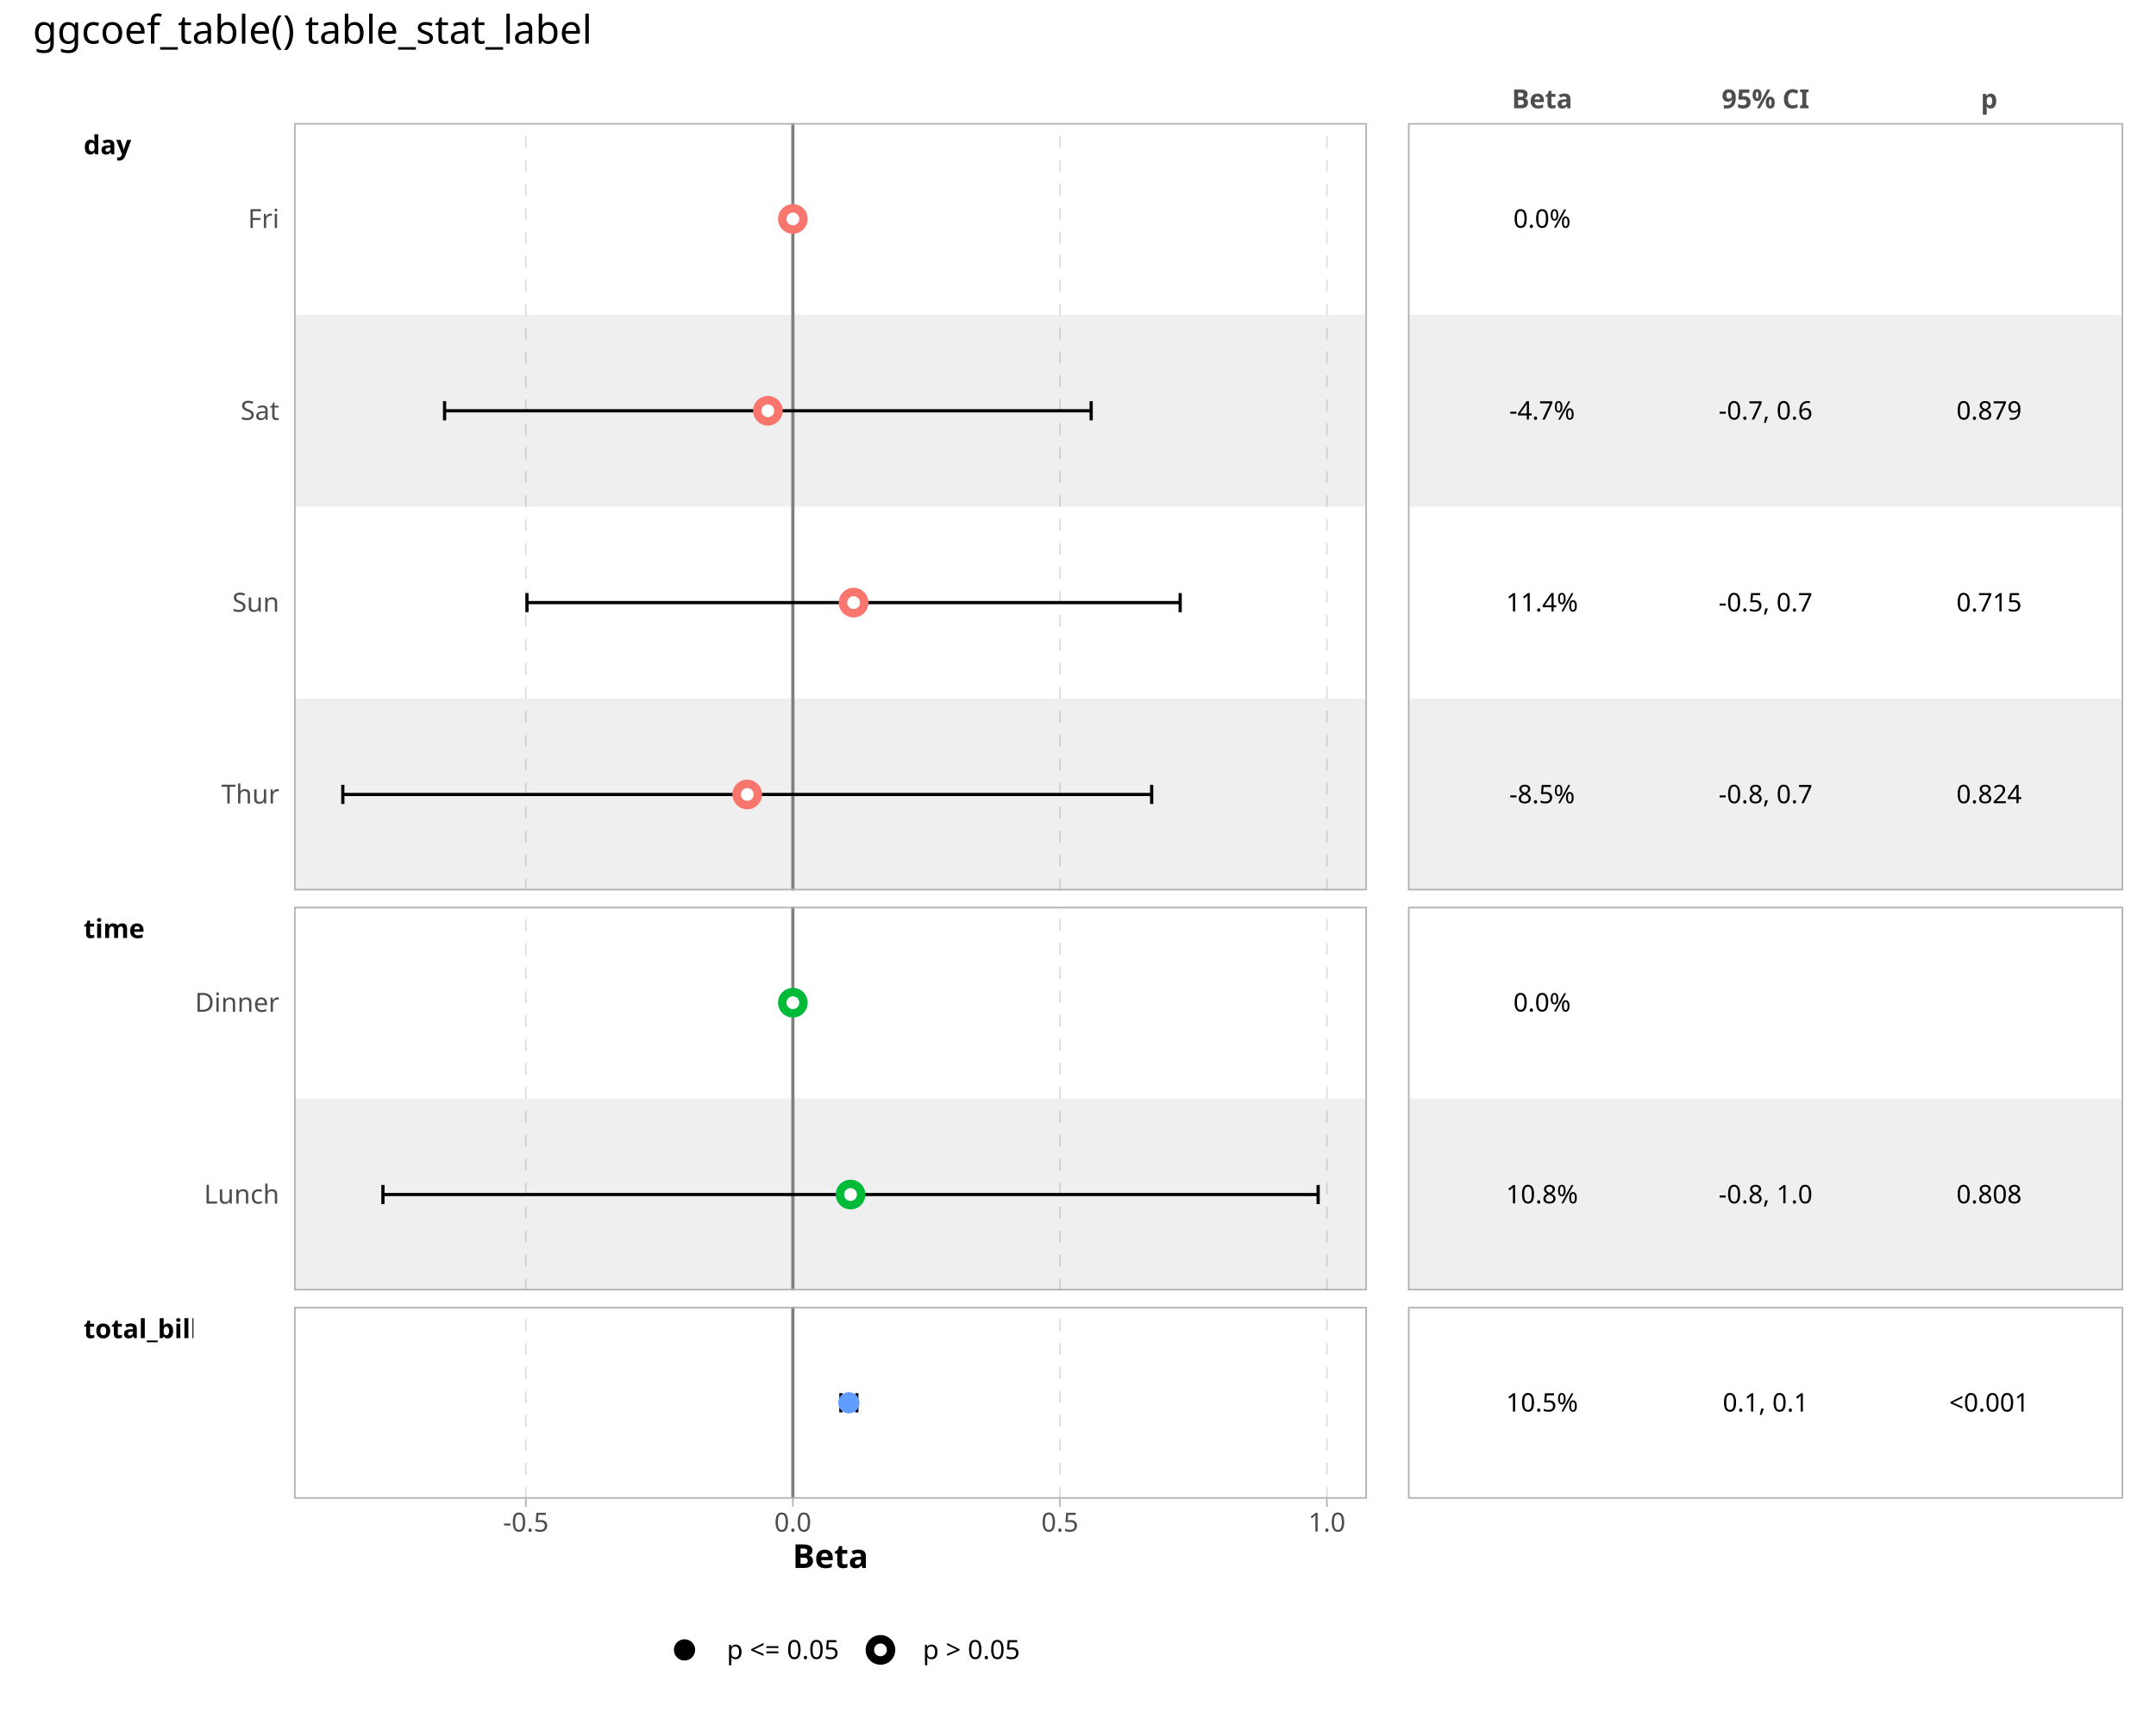
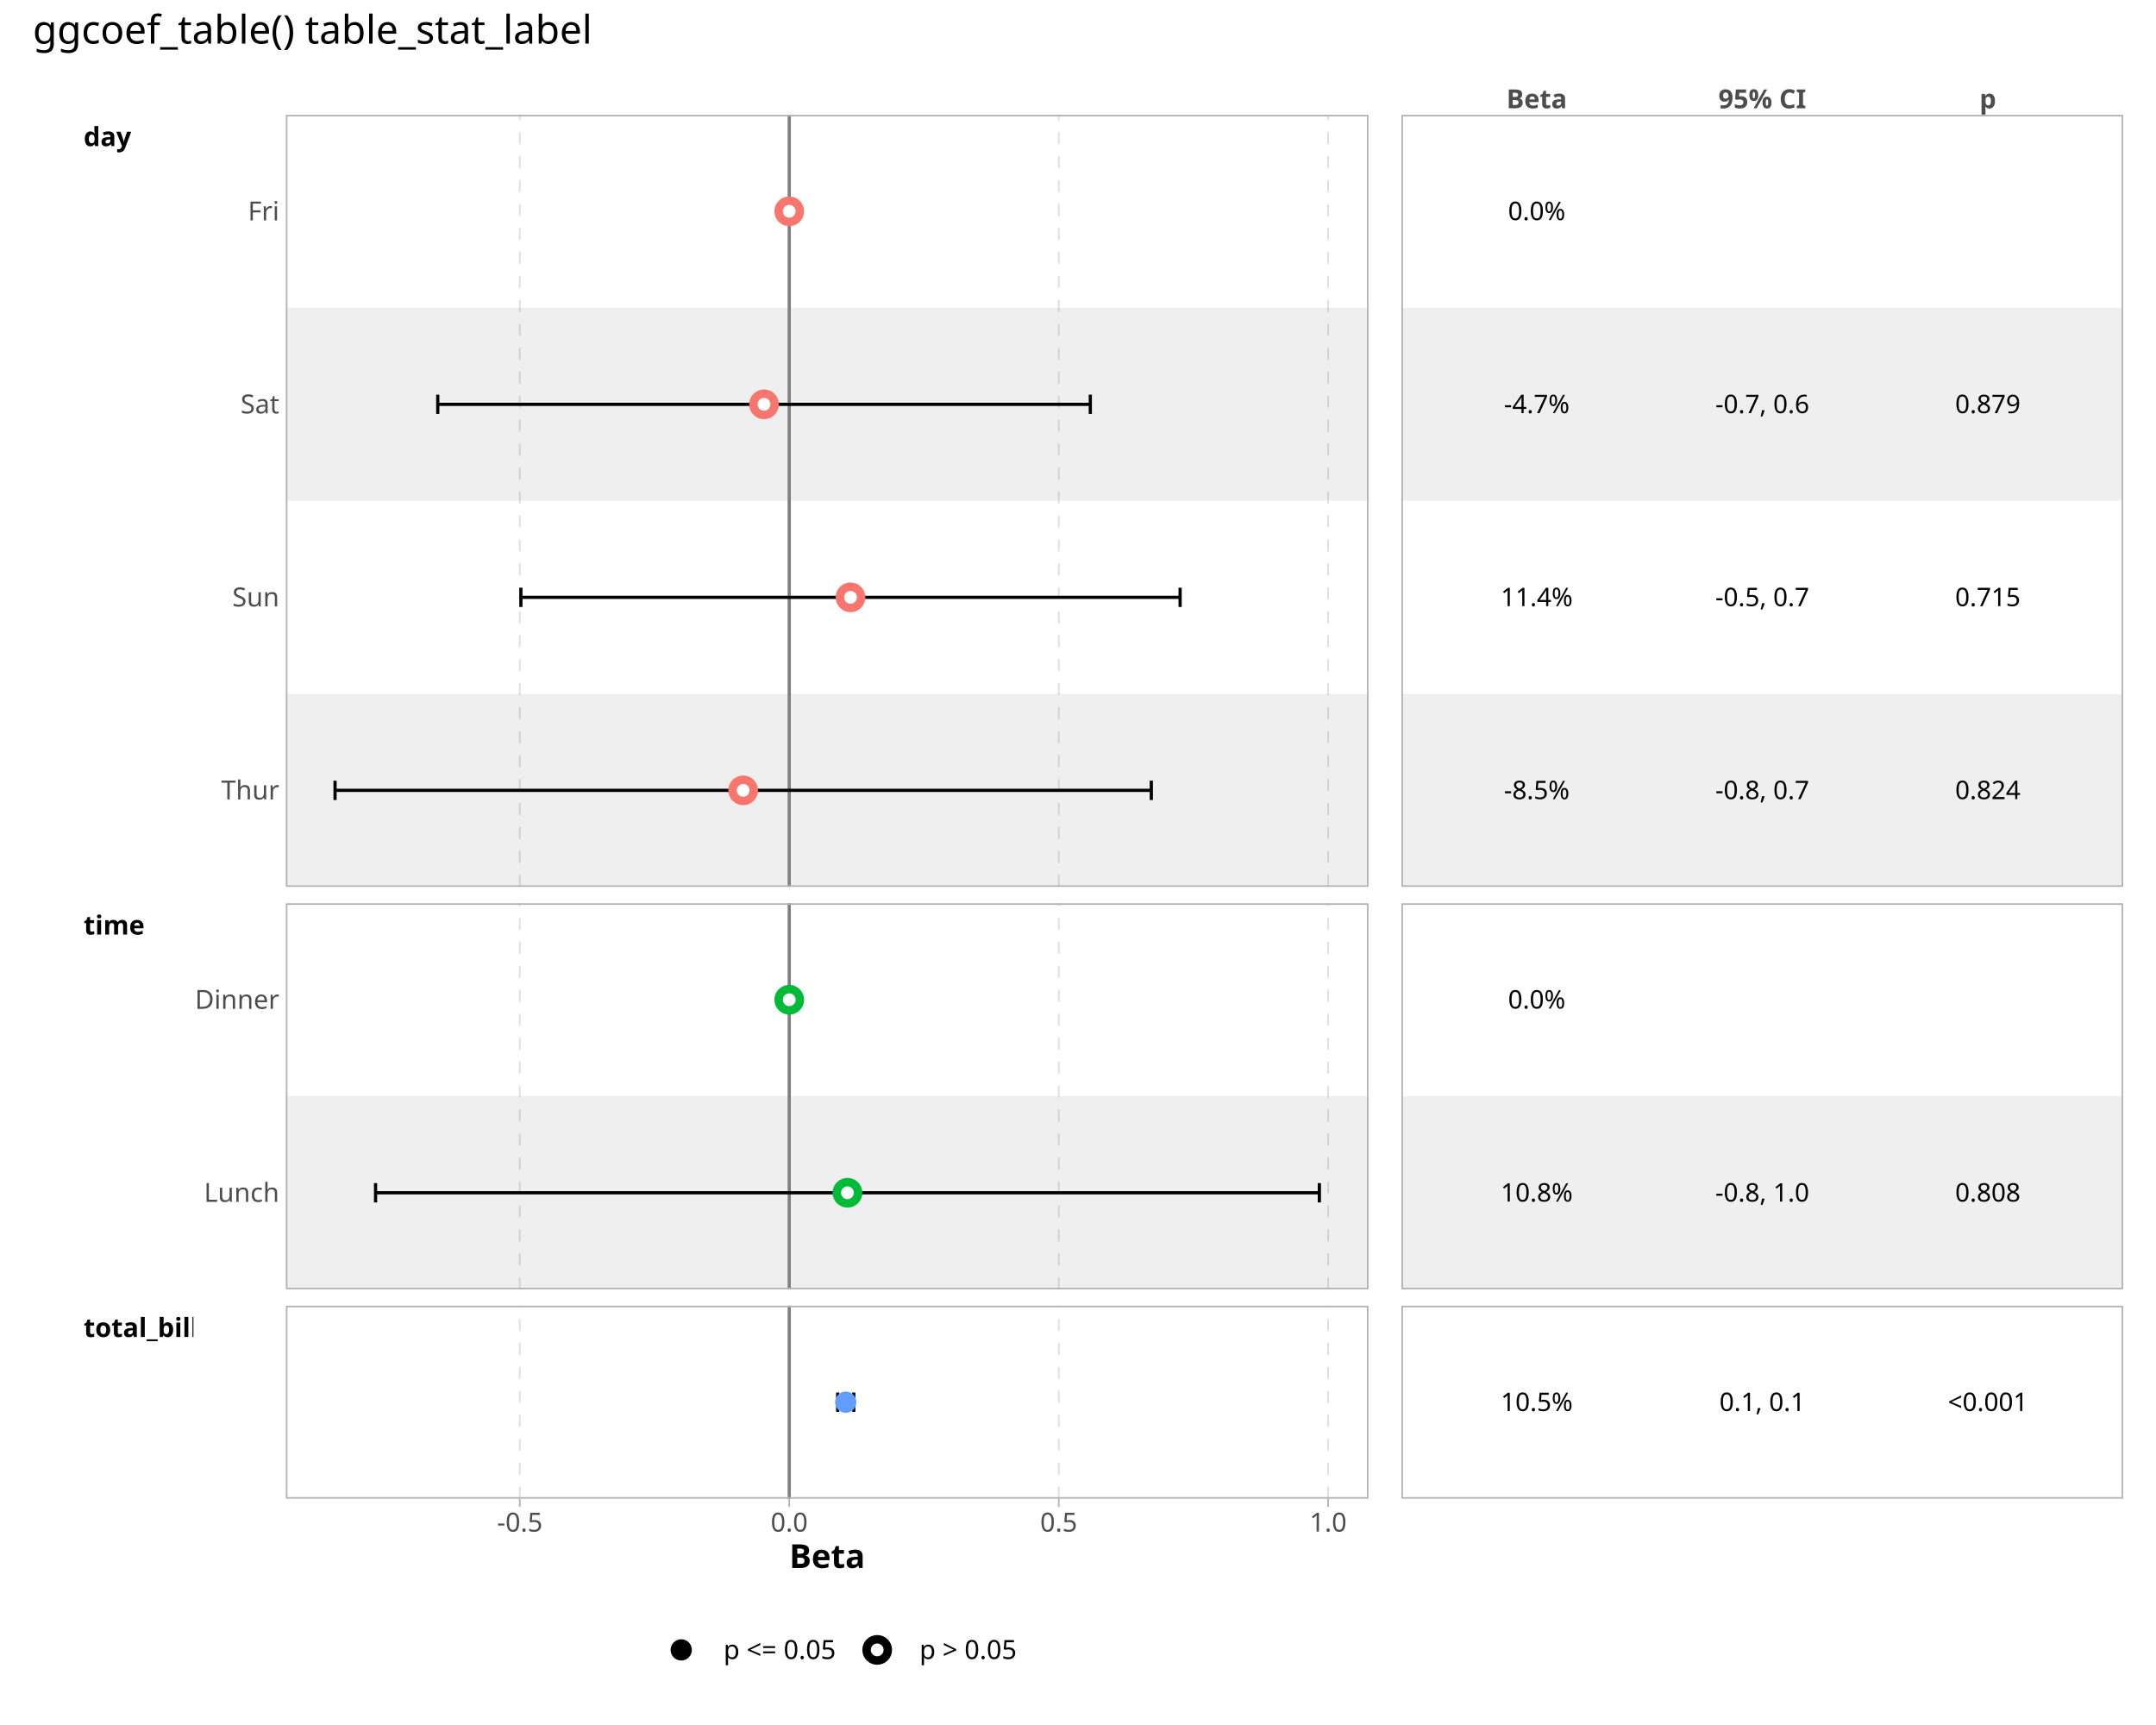
<svg xmlns="http://www.w3.org/2000/svg" class="svglite" data-engine-version="2.0" width="720.00pt" height="576.00pt" viewBox="0 0 720.00 576.00">
  <defs>
    <style type="text/css">
    .svglite line, .svglite polyline, .svglite polygon, .svglite path, .svglite rect, .svglite circle {
      fill: none;
      stroke: #000000;
      stroke-linecap: round;
      stroke-linejoin: round;
      stroke-miterlimit: 10.00;
    }
  </style>
  </defs>
  <rect width="100%" height="100%" style="stroke: none; fill: #FFFFFF;" />
  <defs>
    <clipPath id="cpMC4wMHw3MjAuMDB8MC4wMHw1NzYuMDA=">
      <rect x="0.00" y="0.00" width="720.00" height="576.00" />
    </clipPath>
  </defs>
  <g clip-path="url(#cpMC4wMHw3MjAuMDB8MC4wMHw1NzYuMDA=)">
    <rect x="0.00" y="0.00" width="720.00" height="576.00" style="stroke-width: 1.07; stroke: #FFFFFF; fill: #FFFFFF;" />
  </g>
  <defs>
-     <clipPath id="cpOTguMjB8NzA5LjA0fDQxLjA4fDUwMC40NA==">
-       <rect x="98.20" y="41.08" width="610.84" height="459.36" />
-     </clipPath>
-   </defs>
-   <g clip-path="url(#cpOTguMjB8NzA5LjA0fDQxLjA4fDUwMC40NA==)">
- </g>
-   <g clip-path="url(#cpMC4wMHw3MjAuMDB8MC4wMHw1NzYuMDA=)">
- </g>
-   <defs>
-     <clipPath id="cpNS40OHw0NjEuOTZ8MjIuNzh8NTcwLjUy">
-       <rect x="5.48" y="22.78" width="456.48" height="547.74" />
-     </clipPath>
-   </defs>
-   <g clip-path="url(#cpNS40OHw0NjEuOTZ8MjIuNzh8NTcwLjUy)">
-     <rect x="5.48" y="22.78" width="456.48" height="547.74" style="stroke-width: 1.07; stroke: #FFFFFF; fill: #FFFFFF;" />
-   </g>
-   <g clip-path="url(#cpMC4wMHw3MjAuMDB8MC4wMHw1NzYuMDA=)">
- </g>
-   <defs>
-     <clipPath id="cpNDYxLjk2fDcxNC41MnwyMi43OHw1NzAuNTI=">
-       <rect x="461.96" y="22.78" width="252.56" height="547.74" />
-     </clipPath>
-   </defs>
-   <g clip-path="url(#cpNDYxLjk2fDcxNC41MnwyMi43OHw1NzAuNTI=)">
-     <rect x="461.96" y="22.78" width="252.56" height="547.74" style="stroke-width: 1.07; stroke: #FFFFFF; fill: #FFFFFF;" />
-   </g>
-   <g clip-path="url(#cpMC4wMHw3MjAuMDB8MC4wMHw1NzYuMDA=)">
- </g>
-   <defs>
-     <clipPath id="cpOTguMjB8NDU2LjQ4fDQxLjA4fDI5Ny4zMQ==">
-       <rect x="98.20" y="41.08" width="358.29" height="256.23" />
-     </clipPath>
-   </defs>
-   <g clip-path="url(#cpOTguMjB8NDU2LjQ4fDQxLjA4fDI5Ny4zMQ==)">
-     <rect x="98.20" y="41.08" width="358.29" height="256.23" style="stroke-width: 1.07; stroke: none; fill: #FFFFFF;" />
-     <polyline points="175.61,297.31 175.61,41.08 " style="stroke-width: 0.53; stroke: #DEDEDE; stroke-dasharray: 4.00,4.00; stroke-linecap: butt;" />
-     <polyline points="264.78,297.31 264.78,41.08 " style="stroke-width: 0.53; stroke: #DEDEDE; stroke-dasharray: 4.00,4.00; stroke-linecap: butt;" />
-     <polyline points="353.95,297.31 353.95,41.08 " style="stroke-width: 0.53; stroke: #DEDEDE; stroke-dasharray: 4.00,4.00; stroke-linecap: butt;" />
-     <polyline points="443.12,297.31 443.12,41.08 " style="stroke-width: 0.53; stroke: #DEDEDE; stroke-dasharray: 4.00,4.00; stroke-linecap: butt;" />
-     <rect x="98.20" y="233.25" width="358.29" height="64.06" style="stroke-width: 1.07; stroke: none; stroke-linecap: butt; stroke-linejoin: miter; fill: #111111; fill-opacity: 0.067;" />
-     <rect x="98.20" y="169.19" width="358.29" height="64.06" style="stroke-width: 1.07; stroke: none; stroke-linecap: butt; stroke-linejoin: miter;" />
-     <rect x="98.20" y="105.13" width="358.29" height="64.06" style="stroke-width: 1.07; stroke: none; stroke-linecap: butt; stroke-linejoin: miter; fill: #111111; fill-opacity: 0.067;" />
-     <rect x="98.20" y="41.08" width="358.29" height="64.06" style="stroke-width: 1.07; stroke: none; stroke-linecap: butt; stroke-linejoin: miter;" />
-     <line x1="264.78" y1="297.31" x2="264.78" y2="41.08" style="stroke-width: 1.07; stroke: #7F7F7F; stroke-linecap: butt;" />
-     <polyline points="364.40,140.37 364.40,133.96 " style="stroke-width: 1.07; stroke-linecap: butt;" />
-     <polyline points="364.40,137.16 148.47,137.16 " style="stroke-width: 1.07; stroke-linecap: butt;" />
-     <polyline points="148.47,140.37 148.47,133.96 " style="stroke-width: 1.07; stroke-linecap: butt;" />
-     <polyline points="394.12,204.42 394.12,198.02 " style="stroke-width: 1.07; stroke-linecap: butt;" />
-     <polyline points="394.12,201.22 175.98,201.22 " style="stroke-width: 1.07; stroke-linecap: butt;" />
-     <polyline points="175.98,204.42 175.98,198.02 " style="stroke-width: 1.07; stroke-linecap: butt;" />
-     <polyline points="384.60,268.48 384.60,262.07 " style="stroke-width: 1.07; stroke-linecap: butt;" />
-     <polyline points="384.60,265.28 114.48,265.28 " style="stroke-width: 1.07; stroke-linecap: butt;" />
-     <polyline points="114.48,268.48 114.48,262.07 " style="stroke-width: 1.07; stroke-linecap: butt;" />
-     <circle cx="264.78" cy="73.11" r="3.55" style="stroke-width: 2.83; stroke: #F8766D; fill: #FFFFFF;" />
-     <circle cx="256.43" cy="137.16" r="3.55" style="stroke-width: 2.83; stroke: #F8766D; fill: #FFFFFF;" />
-     <circle cx="285.05" cy="201.22" r="3.55" style="stroke-width: 2.83; stroke: #F8766D; fill: #FFFFFF;" />
-     <circle cx="249.54" cy="265.28" r="3.55" style="stroke-width: 2.83; stroke: #F8766D; fill: #FFFFFF;" />
-     <rect x="98.20" y="41.08" width="358.29" height="256.23" style="stroke-width: 1.07; stroke: #B3B3B3;" />
-   </g>
-   <g clip-path="url(#cpMC4wMHw3MjAuMDB8MC4wMHw1NzYuMDA=)">
- </g>
-   <defs>
-     <clipPath id="cpOTguMjB8NDU2LjQ4fDMwMi43OHw0MzAuOTA=">
-       <rect x="98.20" y="302.78" width="358.29" height="128.11" />
-     </clipPath>
-   </defs>
-   <g clip-path="url(#cpOTguMjB8NDU2LjQ4fDMwMi43OHw0MzAuOTA=)">
-     <rect x="98.20" y="302.78" width="358.29" height="128.11" style="stroke-width: 1.07; stroke: none; fill: #FFFFFF;" />
-     <polyline points="175.61,430.90 175.61,302.78 " style="stroke-width: 0.53; stroke: #DEDEDE; stroke-dasharray: 4.00,4.00; stroke-linecap: butt;" />
-     <polyline points="264.78,430.90 264.78,302.78 " style="stroke-width: 0.53; stroke: #DEDEDE; stroke-dasharray: 4.00,4.00; stroke-linecap: butt;" />
-     <polyline points="353.95,430.90 353.95,302.78 " style="stroke-width: 0.53; stroke: #DEDEDE; stroke-dasharray: 4.00,4.00; stroke-linecap: butt;" />
-     <polyline points="443.12,430.90 443.12,302.78 " style="stroke-width: 0.53; stroke: #DEDEDE; stroke-dasharray: 4.00,4.00; stroke-linecap: butt;" />
-     <rect x="98.20" y="366.84" width="358.29" height="64.06" style="stroke-width: 1.07; stroke: none; stroke-linecap: butt; stroke-linejoin: miter; fill: #111111; fill-opacity: 0.067;" />
-     <rect x="98.20" y="302.78" width="358.29" height="64.06" style="stroke-width: 1.07; stroke: none; stroke-linecap: butt; stroke-linejoin: miter;" />
-     <line x1="264.78" y1="430.90" x2="264.78" y2="302.78" style="stroke-width: 1.07; stroke: #7F7F7F; stroke-linecap: butt;" />
-     <polyline points="440.20,402.07 440.20,395.67 " style="stroke-width: 1.07; stroke-linecap: butt;" />
-     <polyline points="440.20,398.87 127.88,398.87 " style="stroke-width: 1.07; stroke-linecap: butt;" />
-     <polyline points="127.88,402.07 127.88,395.67 " style="stroke-width: 1.07; stroke-linecap: butt;" />
-     <circle cx="264.78" cy="334.81" r="3.55" style="stroke-width: 2.83; stroke: #00BA38; fill: #FFFFFF;" />
-     <circle cx="284.04" cy="398.87" r="3.55" style="stroke-width: 2.83; stroke: #00BA38; fill: #FFFFFF;" />
-     <rect x="98.20" y="302.78" width="358.29" height="128.11" style="stroke-width: 1.07; stroke: #B3B3B3;" />
-   </g>
-   <g clip-path="url(#cpMC4wMHw3MjAuMDB8MC4wMHw1NzYuMDA=)">
- </g>
-   <defs>
-     <clipPath id="cpOTguMjB8NDU2LjQ4fDQzNi4zOHw1MDAuNDQ=">
-       <rect x="98.20" y="436.38" width="358.29" height="64.06" />
-     </clipPath>
-   </defs>
-   <g clip-path="url(#cpOTguMjB8NDU2LjQ4fDQzNi4zOHw1MDAuNDQ=)">
-     <rect x="98.20" y="436.38" width="358.29" height="64.06" style="stroke-width: 1.07; stroke: none; fill: #FFFFFF;" />
-     <polyline points="175.61,500.44 175.61,436.38 " style="stroke-width: 0.53; stroke: #DEDEDE; stroke-dasharray: 4.00,4.00; stroke-linecap: butt;" />
-     <polyline points="264.78,500.44 264.78,436.38 " style="stroke-width: 0.53; stroke: #DEDEDE; stroke-dasharray: 4.00,4.00; stroke-linecap: butt;" />
-     <polyline points="353.95,500.44 353.95,436.38 " style="stroke-width: 0.53; stroke: #DEDEDE; stroke-dasharray: 4.00,4.00; stroke-linecap: butt;" />
-     <polyline points="443.12,500.44 443.12,436.38 " style="stroke-width: 0.53; stroke: #DEDEDE; stroke-dasharray: 4.00,4.00; stroke-linecap: butt;" />
-     <rect x="98.20" y="436.38" width="358.29" height="64.06" style="stroke-width: 1.07; stroke: none; stroke-linecap: butt; stroke-linejoin: miter;" />
-     <line x1="264.78" y1="500.44" x2="264.78" y2="436.38" style="stroke-width: 1.07; stroke: #7F7F7F; stroke-linecap: butt;" />
-     <polyline points="286.14,471.61 286.14,465.20 " style="stroke-width: 1.07; stroke-linecap: butt;" />
-     <polyline points="286.14,468.41 280.82,468.41 " style="stroke-width: 1.07; stroke-linecap: butt;" />
-     <polyline points="280.82,471.61 280.82,465.20 " style="stroke-width: 1.07; stroke-linecap: butt;" />
-     <circle cx="283.48" cy="468.41" r="3.55" style="stroke-width: 2.83; stroke: none; fill: #619CFF;" />
-     <rect x="98.20" y="436.38" width="358.29" height="64.06" style="stroke-width: 1.07; stroke: #B3B3B3;" />
-   </g>
-   <g clip-path="url(#cpMC4wMHw3MjAuMDB8MC4wMHw1NzYuMDA=)">
- </g>
-   <defs>
-     <clipPath id="cpMjMuNTV8NjQuNjB8NDEuMDh8Mjk3LjMx">
-       <rect x="23.55" y="41.08" width="41.05" height="256.23" />
-     </clipPath>
-   </defs>
-   <g clip-path="url(#cpMjMuNTV8NjQuNjB8NDEuMDh8Mjk3LjMx)">
-     <text x="27.94" y="51.52" style="font-size: 8.80px; font-weight: bold; font-family: sans;" textLength="14.19px" lengthAdjust="spacingAndGlyphs">day</text>
-   </g>
-   <g clip-path="url(#cpMC4wMHw3MjAuMDB8MC4wMHw1NzYuMDA=)">
- </g>
-   <defs>
-     <clipPath id="cpMjMuNTV8NjQuNjB8MzAyLjc4fDQzMC45MA==">
-       <rect x="23.55" y="302.78" width="41.05" height="128.11" />
-     </clipPath>
-   </defs>
-   <g clip-path="url(#cpMjMuNTV8NjQuNjB8MzAyLjc4fDQzMC45MA==)">
-     <text x="27.94" y="313.22" style="font-size: 8.80px; font-weight: bold; font-family: sans;" textLength="16.63px" lengthAdjust="spacingAndGlyphs">time</text>
-   </g>
-   <g clip-path="url(#cpMC4wMHw3MjAuMDB8MC4wMHw1NzYuMDA=)">
- </g>
-   <defs>
-     <clipPath id="cpMjMuNTV8NjQuNjB8NDM2LjM4fDUwMC40NA==">
-       <rect x="23.55" y="436.38" width="41.05" height="64.06" />
-     </clipPath>
-   </defs>
-   <g clip-path="url(#cpMjMuNTV8NjQuNjB8NDM2LjM4fDUwMC40NA==)">
-     <text x="27.94" y="446.82" style="font-size: 8.80px; font-weight: bold; font-family: sans;" textLength="32.28px" lengthAdjust="spacingAndGlyphs">total_bill</text>
-   </g>
-   <g clip-path="url(#cpMC4wMHw3MjAuMDB8MC4wMHw1NzYuMDA=)">
-     <polyline points="175.61,503.17 175.61,500.44 " style="stroke-width: 0.53; stroke: #B3B3B3; stroke-linecap: butt;" />
-     <polyline points="264.78,503.17 264.78,500.44 " style="stroke-width: 0.53; stroke: #B3B3B3; stroke-linecap: butt;" />
-     <polyline points="353.95,503.17 353.95,500.44 " style="stroke-width: 0.53; stroke: #B3B3B3; stroke-linecap: butt;" />
-     <polyline points="443.12,503.17 443.12,500.44 " style="stroke-width: 0.53; stroke: #B3B3B3; stroke-linecap: butt;" />
-     <text x="175.61" y="511.42" text-anchor="middle" style="font-size: 8.80px; fill: #4D4D4D; font-family: sans;" textLength="15.16px" lengthAdjust="spacingAndGlyphs">-0.5</text>
-     <text x="264.78" y="511.42" text-anchor="middle" style="font-size: 8.80px; fill: #4D4D4D; font-family: sans;" textLength="12.23px" lengthAdjust="spacingAndGlyphs">0.0</text>
-     <text x="353.95" y="511.42" text-anchor="middle" style="font-size: 8.80px; fill: #4D4D4D; font-family: sans;" textLength="12.23px" lengthAdjust="spacingAndGlyphs">0.5</text>
-     <text x="443.12" y="511.42" text-anchor="middle" style="font-size: 8.80px; fill: #4D4D4D; font-family: sans;" textLength="12.23px" lengthAdjust="spacingAndGlyphs">1.0</text>
-     <text x="93.27" y="268.30" text-anchor="end" style="font-size: 8.80px; fill: #4D4D4D; font-family: sans;" textLength="18.09px" lengthAdjust="spacingAndGlyphs">Thur</text>
-     <text x="93.27" y="204.25" text-anchor="end" style="font-size: 8.80px; fill: #4D4D4D; font-family: sans;" textLength="15.66px" lengthAdjust="spacingAndGlyphs">Sun</text>
-     <text x="93.27" y="140.19" text-anchor="end" style="font-size: 8.80px; fill: #4D4D4D; font-family: sans;" textLength="13.21px" lengthAdjust="spacingAndGlyphs">Sat</text>
-     <text x="93.27" y="76.13" text-anchor="end" style="font-size: 8.80px; fill: #4D4D4D; font-family: sans;" textLength="10.26px" lengthAdjust="spacingAndGlyphs">Fri</text>
-     <text x="93.27" y="401.90" text-anchor="end" style="font-size: 8.80px; fill: #4D4D4D; font-family: sans;" textLength="23.98px" lengthAdjust="spacingAndGlyphs">Lunch</text>
-     <text x="93.27" y="337.84" text-anchor="end" style="font-size: 8.80px; fill: #4D4D4D; font-family: sans;" textLength="25.92px" lengthAdjust="spacingAndGlyphs">Dinner</text>
-     <text x="277.34" y="523.56" text-anchor="middle" style="font-size: 11.00px; font-weight: bold; font-family: sans;" textLength="22.63px" lengthAdjust="spacingAndGlyphs">Beta</text>
-     <rect x="209.00" y="536.80" width="136.69" height="28.24" style="stroke-width: 1.07; stroke: none; fill: #FFFFFF;" />
-     <rect x="219.96" y="542.28" width="17.28" height="17.28" style="stroke-width: 1.07; stroke: none; fill: #FFFFFF;" />
-     <circle cx="228.60" cy="550.92" r="3.55" style="stroke-width: 2.83; stroke: none; fill: #000000;" />
-     <rect x="285.39" y="542.28" width="17.28" height="17.28" style="stroke-width: 1.07; stroke: none; fill: #FFFFFF;" />
-     <circle cx="294.03" cy="550.92" r="3.55" style="stroke-width: 2.83; fill: #FFFFFF;" />
-     <text x="242.71" y="553.95" style="font-size: 8.80px; font-family: sans;" textLength="37.20px" lengthAdjust="spacingAndGlyphs">p &lt;= 0.05</text>
-     <text x="308.15" y="553.95" style="font-size: 8.80px; font-family: sans;" textLength="32.05px" lengthAdjust="spacingAndGlyphs">p &gt; 0.05</text>
-   </g>
-   <defs>
-     <clipPath id="cpNDcwLjE4fDcwOS4wNHw0MS4wOHwyOTcuMzE=">
-       <rect x="470.18" y="41.08" width="238.86" height="256.23" />
-     </clipPath>
-   </defs>
-   <g clip-path="url(#cpNDcwLjE4fDcwOS4wNHw0MS4wOHwyOTcuMzE=)">
-     <rect x="470.18" y="41.08" width="238.86" height="256.23" style="stroke-width: 1.07; stroke: none; fill: #FFFFFF;" />
-     <text x="514.97" y="76.04" text-anchor="middle" style="font-size: 8.54px; font-family: sans;" textLength="19.46px" lengthAdjust="spacingAndGlyphs">0.0%</text>
-     <text x="589.61" y="76.04" text-anchor="middle" style="font-size: 8.54px; font-family: sans;" textLength="2.37px" lengthAdjust="spacingAndGlyphs"> </text>
-     <text x="514.97" y="140.10" text-anchor="middle" style="font-size: 8.54px; font-family: sans;" textLength="22.30px" lengthAdjust="spacingAndGlyphs">-4.7%</text>
-     <text x="589.61" y="140.10" text-anchor="middle" style="font-size: 8.54px; font-family: sans;" textLength="31.32px" lengthAdjust="spacingAndGlyphs">-0.7, 0.6</text>
-     <text x="664.26" y="140.10" text-anchor="middle" style="font-size: 8.54px; font-family: sans;" textLength="21.36px" lengthAdjust="spacingAndGlyphs">0.879</text>
-     <text x="514.97" y="204.16" text-anchor="middle" style="font-size: 8.54px; font-family: sans;" textLength="24.20px" lengthAdjust="spacingAndGlyphs">11.4%</text>
-     <text x="589.61" y="204.16" text-anchor="middle" style="font-size: 8.54px; font-family: sans;" textLength="31.32px" lengthAdjust="spacingAndGlyphs">-0.5, 0.7</text>
-     <text x="664.26" y="204.16" text-anchor="middle" style="font-size: 8.54px; font-family: sans;" textLength="21.36px" lengthAdjust="spacingAndGlyphs">0.715</text>
-     <text x="514.97" y="268.21" text-anchor="middle" style="font-size: 8.54px; font-family: sans;" textLength="22.30px" lengthAdjust="spacingAndGlyphs">-8.5%</text>
-     <text x="589.61" y="268.21" text-anchor="middle" style="font-size: 8.54px; font-family: sans;" textLength="31.32px" lengthAdjust="spacingAndGlyphs">-0.8, 0.7</text>
-     <text x="664.26" y="268.21" text-anchor="middle" style="font-size: 8.54px; font-family: sans;" textLength="21.36px" lengthAdjust="spacingAndGlyphs">0.824</text>
-     <rect x="470.18" y="233.25" width="238.86" height="64.06" style="stroke-width: 1.07; stroke: none; stroke-linecap: butt; stroke-linejoin: miter; fill: #111111; fill-opacity: 0.067;" />
-     <rect x="470.18" y="169.19" width="238.86" height="64.06" style="stroke-width: 1.07; stroke: none; stroke-linecap: butt; stroke-linejoin: miter;" />
-     <rect x="470.18" y="105.13" width="238.86" height="64.06" style="stroke-width: 1.07; stroke: none; stroke-linecap: butt; stroke-linejoin: miter; fill: #111111; fill-opacity: 0.067;" />
-     <rect x="470.18" y="41.08" width="238.86" height="64.06" style="stroke-width: 1.07; stroke: none; stroke-linecap: butt; stroke-linejoin: miter;" />
-     <rect x="470.18" y="41.08" width="238.86" height="256.23" style="stroke-width: 1.07; stroke: #B3B3B3;" />
-   </g>
-   <g clip-path="url(#cpMC4wMHw3MjAuMDB8MC4wMHw1NzYuMDA=)">
- </g>
-   <defs>
-     <clipPath id="cpNDcwLjE4fDcwOS4wNHwzMDIuNzh8NDMwLjkw">
-       <rect x="470.18" y="302.78" width="238.86" height="128.11" />
-     </clipPath>
-   </defs>
-   <g clip-path="url(#cpNDcwLjE4fDcwOS4wNHwzMDIuNzh8NDMwLjkw)">
-     <rect x="470.18" y="302.78" width="238.86" height="128.11" style="stroke-width: 1.07; stroke: none; fill: #FFFFFF;" />
-     <text x="514.97" y="337.75" text-anchor="middle" style="font-size: 8.54px; font-family: sans;" textLength="19.46px" lengthAdjust="spacingAndGlyphs">0.0%</text>
-     <text x="589.61" y="337.75" text-anchor="middle" style="font-size: 8.54px; font-family: sans;" textLength="2.37px" lengthAdjust="spacingAndGlyphs"> </text>
-     <text x="514.97" y="401.81" text-anchor="middle" style="font-size: 8.54px; font-family: sans;" textLength="24.20px" lengthAdjust="spacingAndGlyphs">10.8%</text>
-     <text x="589.61" y="401.81" text-anchor="middle" style="font-size: 8.54px; font-family: sans;" textLength="31.32px" lengthAdjust="spacingAndGlyphs">-0.8, 1.0</text>
-     <text x="664.26" y="401.81" text-anchor="middle" style="font-size: 8.54px; font-family: sans;" textLength="21.36px" lengthAdjust="spacingAndGlyphs">0.808</text>
-     <rect x="470.18" y="366.84" width="238.86" height="64.06" style="stroke-width: 1.07; stroke: none; stroke-linecap: butt; stroke-linejoin: miter; fill: #111111; fill-opacity: 0.067;" />
-     <rect x="470.18" y="302.78" width="238.86" height="64.06" style="stroke-width: 1.07; stroke: none; stroke-linecap: butt; stroke-linejoin: miter;" />
-     <rect x="470.18" y="302.78" width="238.86" height="128.11" style="stroke-width: 1.07; stroke: #B3B3B3;" />
-   </g>
-   <g clip-path="url(#cpMC4wMHw3MjAuMDB8MC4wMHw1NzYuMDA=)">
- </g>
-   <defs>
-     <clipPath id="cpNDcwLjE4fDcwOS4wNHw0MzYuMzh8NTAwLjQ0">
-       <rect x="470.18" y="436.38" width="238.86" height="64.06" />
-     </clipPath>
-   </defs>
-   <g clip-path="url(#cpNDcwLjE4fDcwOS4wNHw0MzYuMzh8NTAwLjQ0)">
-     <rect x="470.18" y="436.38" width="238.86" height="64.06" style="stroke-width: 1.07; stroke: none; fill: #FFFFFF;" />
-     <text x="514.97" y="471.34" text-anchor="middle" style="font-size: 8.54px; font-family: sans;" textLength="24.20px" lengthAdjust="spacingAndGlyphs">10.5%</text>
-     <text x="589.61" y="471.34" text-anchor="middle" style="font-size: 8.54px; font-family: sans;" textLength="28.48px" lengthAdjust="spacingAndGlyphs">0.1, 0.1</text>
-     <text x="664.26" y="471.34" text-anchor="middle" style="font-size: 8.54px; font-family: sans;" textLength="26.35px" lengthAdjust="spacingAndGlyphs">&lt;0.001</text>
-     <rect x="470.18" y="436.38" width="238.86" height="64.06" style="stroke-width: 1.07; stroke: none; stroke-linecap: butt; stroke-linejoin: miter;" />
-     <rect x="470.18" y="436.38" width="238.86" height="64.06" style="stroke-width: 1.07; stroke: #B3B3B3;" />
-   </g>
-   <g clip-path="url(#cpMC4wMHw3MjAuMDB8MC4wMHw1NzYuMDA=)">
- </g>
-   <defs>
-     <clipPath id="cpNDcwLjE4fDQ3MC4xOHw0MS4wOHwyOTcuMzE=">
-       <rect x="470.18" y="41.08" width="0.00" height="256.23" />
-     </clipPath>
-   </defs>
-   <g clip-path="url(#cpNDcwLjE4fDQ3MC4xOHw0MS4wOHwyOTcuMzE=)">
- </g>
-   <g clip-path="url(#cpMC4wMHw3MjAuMDB8MC4wMHw1NzYuMDA=)">
- </g>
-   <defs>
-     <clipPath id="cpNDcwLjE4fDQ3MC4xOHwzMDIuNzh8NDMwLjkw">
-       <rect x="470.18" y="302.78" width="0.00" height="128.11" />
-     </clipPath>
-   </defs>
-   <g clip-path="url(#cpNDcwLjE4fDQ3MC4xOHwzMDIuNzh8NDMwLjkw)">
- </g>
-   <g clip-path="url(#cpMC4wMHw3MjAuMDB8MC4wMHw1NzYuMDA=)">
- </g>
-   <defs>
-     <clipPath id="cpNDcwLjE4fDQ3MC4xOHw0MzYuMzh8NTAwLjQ0">
-       <rect x="470.18" y="436.38" width="0.00" height="64.06" />
-     </clipPath>
-   </defs>
-   <g clip-path="url(#cpNDcwLjE4fDQ3MC4xOHw0MzYuMzh8NTAwLjQ0)">
- </g>
-   <g clip-path="url(#cpMC4wMHw3MjAuMDB8MC4wMHw1NzYuMDA=)">
-     <text x="514.97" y="36.15" text-anchor="middle" style="font-size: 8.80px; font-weight: bold; fill: #4D4D4D; font-family: sans;" textLength="18.11px" lengthAdjust="spacingAndGlyphs">Beta</text>
-     <text x="589.61" y="36.15" text-anchor="middle" style="font-size: 8.80px; font-weight: bold; fill: #4D4D4D; font-family: sans;" textLength="28.86px" lengthAdjust="spacingAndGlyphs">95% CI</text>
-     <text x="664.26" y="36.15" text-anchor="middle" style="font-size: 8.80px; font-weight: bold; fill: #4D4D4D; font-family: sans;" textLength="4.89px" lengthAdjust="spacingAndGlyphs">p</text>
+     <clipPath id="cpOTUuNDZ8NzA5LjA0fDM4LjM0fDUwMC40NA==">
+       <rect x="95.46" y="38.34" width="613.58" height="462.10" />
+     </clipPath>
+   </defs>
+   <g clip-path="url(#cpOTUuNDZ8NzA5LjA0fDM4LjM0fDUwMC40NA==)">
+ </g>
+   <g clip-path="url(#cpMC4wMHw3MjAuMDB8MC4wMHw1NzYuMDA=)">
+ </g>
+   <defs>
+     <clipPath id="cpNS40OHw0NjIuNTF8MjIuNzh8NTcwLjUy">
+       <rect x="5.48" y="22.78" width="457.03" height="547.74" />
+     </clipPath>
+   </defs>
+   <g clip-path="url(#cpNS40OHw0NjIuNTF8MjIuNzh8NTcwLjUy)">
+     <rect x="5.48" y="22.78" width="457.03" height="547.74" style="stroke-width: 1.07; stroke: #FFFFFF; fill: #FFFFFF;" />
+   </g>
+   <g clip-path="url(#cpMC4wMHw3MjAuMDB8MC4wMHw1NzYuMDA=)">
+ </g>
+   <defs>
+     <clipPath id="cpNDYyLjUxfDcxNC41MnwyMi43OHw1NzAuNTI=">
+       <rect x="462.51" y="22.78" width="252.01" height="547.74" />
+     </clipPath>
+   </defs>
+   <g clip-path="url(#cpNDYyLjUxfDcxNC41MnwyMi43OHw1NzAuNTI=)">
+     <rect x="462.51" y="22.78" width="252.01" height="547.74" style="stroke-width: 1.07; stroke: #FFFFFF; fill: #FFFFFF;" />
+   </g>
+   <g clip-path="url(#cpMC4wMHw3MjAuMDB8MC4wMHw1NzYuMDA=)">
+ </g>
+   <defs>
+     <clipPath id="cpOTUuNDZ8NDU3LjAzfDM4LjM0fDI5Ni4xMw==">
+       <rect x="95.46" y="38.34" width="361.57" height="257.79" />
+     </clipPath>
+   </defs>
+   <g clip-path="url(#cpOTUuNDZ8NDU3LjAzfDM4LjM0fDI5Ni4xMw==)">
+     <rect x="95.46" y="38.34" width="361.57" height="257.79" style="stroke-width: 1.07; stroke: none; fill: #FFFFFF;" />
+     <polyline points="173.58,296.13 173.58,38.34 " style="stroke-width: 0.53; stroke: #DEDEDE; stroke-dasharray: 4.00,4.00; stroke-linecap: butt;" />
+     <polyline points="263.57,296.13 263.57,38.34 " style="stroke-width: 0.53; stroke: #DEDEDE; stroke-dasharray: 4.00,4.00; stroke-linecap: butt;" />
+     <polyline points="353.56,296.13 353.56,38.34 " style="stroke-width: 0.53; stroke: #DEDEDE; stroke-dasharray: 4.00,4.00; stroke-linecap: butt;" />
+     <polyline points="443.54,296.13 443.54,38.34 " style="stroke-width: 0.53; stroke: #DEDEDE; stroke-dasharray: 4.00,4.00; stroke-linecap: butt;" />
+     <rect x="95.46" y="231.68" width="361.57" height="64.45" style="stroke-width: 1.07; stroke: none; stroke-linecap: butt; stroke-linejoin: miter; fill: #111111; fill-opacity: 0.067;" />
+     <rect x="95.46" y="167.23" width="361.57" height="64.45" style="stroke-width: 1.07; stroke: none; stroke-linecap: butt; stroke-linejoin: miter;" />
+     <rect x="95.46" y="102.79" width="361.57" height="64.45" style="stroke-width: 1.07; stroke: none; stroke-linecap: butt; stroke-linejoin: miter; fill: #111111; fill-opacity: 0.067;" />
+     <rect x="95.46" y="38.34" width="361.57" height="64.45" style="stroke-width: 1.07; stroke: none; stroke-linecap: butt; stroke-linejoin: miter;" />
+     <line x1="263.57" y1="296.13" x2="263.57" y2="38.34" style="stroke-width: 1.07; stroke: #7F7F7F; stroke-linecap: butt;" />
+     <polyline points="364.11,138.23 364.11,131.79 " style="stroke-width: 1.07; stroke-linecap: butt;" />
+     <polyline points="364.11,135.01 146.19,135.01 " style="stroke-width: 1.07; stroke-linecap: butt;" />
+     <polyline points="146.19,138.23 146.19,131.79 " style="stroke-width: 1.07; stroke-linecap: butt;" />
+     <polyline points="394.10,202.68 394.10,196.24 " style="stroke-width: 1.07; stroke-linecap: butt;" />
+     <polyline points="394.10,199.46 173.95,199.46 " style="stroke-width: 1.07; stroke-linecap: butt;" />
+     <polyline points="173.95,202.68 173.95,196.24 " style="stroke-width: 1.07; stroke-linecap: butt;" />
+     <polyline points="384.48,267.13 384.48,260.68 " style="stroke-width: 1.07; stroke-linecap: butt;" />
+     <polyline points="384.48,263.91 111.89,263.91 " style="stroke-width: 1.07; stroke-linecap: butt;" />
+     <polyline points="111.89,267.13 111.89,260.68 " style="stroke-width: 1.07; stroke-linecap: butt;" />
+     <circle cx="263.57" cy="70.56" r="3.55" style="stroke-width: 2.83; stroke: #F8766D; fill: #FFFFFF;" />
+     <circle cx="255.15" cy="135.01" r="3.55" style="stroke-width: 2.83; stroke: #F8766D; fill: #FFFFFF;" />
+     <circle cx="284.03" cy="199.46" r="3.55" style="stroke-width: 2.83; stroke: #F8766D; fill: #FFFFFF;" />
+     <circle cx="248.19" cy="263.91" r="3.55" style="stroke-width: 2.83; stroke: #F8766D; fill: #FFFFFF;" />
+     <rect x="95.46" y="38.34" width="361.57" height="257.79" style="stroke-width: 1.07; stroke: #B3B3B3;" />
+   </g>
+   <g clip-path="url(#cpMC4wMHw3MjAuMDB8MC4wMHw1NzYuMDA=)">
+ </g>
+   <defs>
+     <clipPath id="cpOTUuNDZ8NDU3LjAzfDMwMS42MXw0MzAuNTE=">
+       <rect x="95.46" y="301.61" width="361.57" height="128.90" />
+     </clipPath>
+   </defs>
+   <g clip-path="url(#cpOTUuNDZ8NDU3LjAzfDMwMS42MXw0MzAuNTE=)">
+     <rect x="95.46" y="301.61" width="361.57" height="128.90" style="stroke-width: 1.07; stroke: none; fill: #FFFFFF;" />
+     <polyline points="173.58,430.51 173.58,301.61 " style="stroke-width: 0.53; stroke: #DEDEDE; stroke-dasharray: 4.00,4.00; stroke-linecap: butt;" />
+     <polyline points="263.57,430.51 263.57,301.61 " style="stroke-width: 0.53; stroke: #DEDEDE; stroke-dasharray: 4.00,4.00; stroke-linecap: butt;" />
+     <polyline points="353.56,430.51 353.56,301.61 " style="stroke-width: 0.53; stroke: #DEDEDE; stroke-dasharray: 4.00,4.00; stroke-linecap: butt;" />
+     <polyline points="443.54,430.51 443.54,301.61 " style="stroke-width: 0.53; stroke: #DEDEDE; stroke-dasharray: 4.00,4.00; stroke-linecap: butt;" />
+     <rect x="95.46" y="366.06" width="361.57" height="64.45" style="stroke-width: 1.07; stroke: none; stroke-linecap: butt; stroke-linejoin: miter; fill: #111111; fill-opacity: 0.067;" />
+     <rect x="95.46" y="301.61" width="361.57" height="64.45" style="stroke-width: 1.07; stroke: none; stroke-linecap: butt; stroke-linejoin: miter;" />
+     <line x1="263.57" y1="430.51" x2="263.57" y2="301.61" style="stroke-width: 1.07; stroke: #7F7F7F; stroke-linecap: butt;" />
+     <polyline points="440.60,401.51 440.60,395.06 " style="stroke-width: 1.07; stroke-linecap: butt;" />
+     <polyline points="440.60,398.28 125.42,398.28 " style="stroke-width: 1.07; stroke-linecap: butt;" />
+     <polyline points="125.42,401.51 125.42,395.06 " style="stroke-width: 1.07; stroke-linecap: butt;" />
+     <circle cx="263.57" cy="333.83" r="3.55" style="stroke-width: 2.83; stroke: #00BA38; fill: #FFFFFF;" />
+     <circle cx="283.01" cy="398.28" r="3.55" style="stroke-width: 2.83; stroke: #00BA38; fill: #FFFFFF;" />
+     <rect x="95.46" y="301.61" width="361.57" height="128.90" style="stroke-width: 1.07; stroke: #B3B3B3;" />
+   </g>
+   <g clip-path="url(#cpMC4wMHw3MjAuMDB8MC4wMHw1NzYuMDA=)">
+ </g>
+   <defs>
+     <clipPath id="cpOTUuNDZ8NDU3LjAzfDQzNS45OXw1MDAuNDQ=">
+       <rect x="95.46" y="435.99" width="361.57" height="64.45" />
+     </clipPath>
+   </defs>
+   <g clip-path="url(#cpOTUuNDZ8NDU3LjAzfDQzNS45OXw1MDAuNDQ=)">
+     <rect x="95.46" y="435.99" width="361.57" height="64.45" style="stroke-width: 1.07; stroke: none; fill: #FFFFFF;" />
+     <polyline points="173.58,500.44 173.58,435.99 " style="stroke-width: 0.53; stroke: #DEDEDE; stroke-dasharray: 4.00,4.00; stroke-linecap: butt;" />
+     <polyline points="263.57,500.44 263.57,435.99 " style="stroke-width: 0.53; stroke: #DEDEDE; stroke-dasharray: 4.00,4.00; stroke-linecap: butt;" />
+     <polyline points="353.56,500.44 353.56,435.99 " style="stroke-width: 0.53; stroke: #DEDEDE; stroke-dasharray: 4.00,4.00; stroke-linecap: butt;" />
+     <polyline points="443.54,500.44 443.54,435.99 " style="stroke-width: 0.53; stroke: #DEDEDE; stroke-dasharray: 4.00,4.00; stroke-linecap: butt;" />
+     <rect x="95.46" y="435.99" width="361.57" height="64.45" style="stroke-width: 1.07; stroke: none; stroke-linecap: butt; stroke-linejoin: miter;" />
+     <line x1="263.57" y1="500.44" x2="263.57" y2="435.99" style="stroke-width: 1.07; stroke: #7F7F7F; stroke-linecap: butt;" />
+     <polyline points="285.12,471.43 285.12,464.99 " style="stroke-width: 1.07; stroke-linecap: butt;" />
+     <polyline points="285.12,468.21 279.75,468.21 " style="stroke-width: 1.07; stroke-linecap: butt;" />
+     <polyline points="279.75,471.43 279.75,464.99 " style="stroke-width: 1.07; stroke-linecap: butt;" />
+     <circle cx="282.44" cy="468.21" r="3.55" style="stroke-width: 2.83; stroke: none; fill: #619CFF;" />
+     <rect x="95.46" y="435.99" width="361.57" height="64.45" style="stroke-width: 1.07; stroke: #B3B3B3;" />
+   </g>
+   <g clip-path="url(#cpMC4wMHw3MjAuMDB8MC4wMHw1NzYuMDA=)">
+ </g>
+   <defs>
+     <clipPath id="cpMjMuNTV8NjQuNjB8MzguMzR8Mjk2LjEz">
+       <rect x="23.55" y="38.34" width="41.05" height="257.79" />
+     </clipPath>
+   </defs>
+   <g clip-path="url(#cpMjMuNTV8NjQuNjB8MzguMzR8Mjk2LjEz)">
+     <text x="27.94" y="48.78" style="font-size: 8.80px; font-weight: bold; font-family: sans;" textLength="14.19px" lengthAdjust="spacingAndGlyphs">day</text>
+   </g>
+   <g clip-path="url(#cpMC4wMHw3MjAuMDB8MC4wMHw1NzYuMDA=)">
+ </g>
+   <defs>
+     <clipPath id="cpMjMuNTV8NjQuNjB8MzAxLjYxfDQzMC41MQ==">
+       <rect x="23.55" y="301.61" width="41.05" height="128.90" />
+     </clipPath>
+   </defs>
+   <g clip-path="url(#cpMjMuNTV8NjQuNjB8MzAxLjYxfDQzMC41MQ==)">
+     <text x="27.94" y="312.05" style="font-size: 8.80px; font-weight: bold; font-family: sans;" textLength="16.63px" lengthAdjust="spacingAndGlyphs">time</text>
+   </g>
+   <g clip-path="url(#cpMC4wMHw3MjAuMDB8MC4wMHw1NzYuMDA=)">
+ </g>
+   <defs>
+     <clipPath id="cpMjMuNTV8NjQuNjB8NDM1Ljk5fDUwMC40NA==">
+       <rect x="23.55" y="435.99" width="41.05" height="64.45" />
+     </clipPath>
+   </defs>
+   <g clip-path="url(#cpMjMuNTV8NjQuNjB8NDM1Ljk5fDUwMC40NA==)">
+     <text x="27.94" y="446.43" style="font-size: 8.80px; font-weight: bold; font-family: sans;" textLength="32.28px" lengthAdjust="spacingAndGlyphs">total_bill</text>
+   </g>
+   <g clip-path="url(#cpMC4wMHw3MjAuMDB8MC4wMHw1NzYuMDA=)">
+     <polyline points="173.58,503.17 173.58,500.44 " style="stroke-width: 0.53; stroke: #B3B3B3; stroke-linecap: butt;" />
+     <polyline points="263.57,503.17 263.57,500.44 " style="stroke-width: 0.53; stroke: #B3B3B3; stroke-linecap: butt;" />
+     <polyline points="353.56,503.17 353.56,500.44 " style="stroke-width: 0.53; stroke: #B3B3B3; stroke-linecap: butt;" />
+     <polyline points="443.54,503.17 443.54,500.44 " style="stroke-width: 0.53; stroke: #B3B3B3; stroke-linecap: butt;" />
+     <text x="173.58" y="511.42" text-anchor="middle" style="font-size: 8.80px; fill: #4D4D4D; font-family: sans;" textLength="15.16px" lengthAdjust="spacingAndGlyphs">-0.5</text>
+     <text x="263.57" y="511.42" text-anchor="middle" style="font-size: 8.80px; fill: #4D4D4D; font-family: sans;" textLength="12.23px" lengthAdjust="spacingAndGlyphs">0.0</text>
+     <text x="353.56" y="511.42" text-anchor="middle" style="font-size: 8.80px; fill: #4D4D4D; font-family: sans;" textLength="12.23px" lengthAdjust="spacingAndGlyphs">0.5</text>
+     <text x="443.54" y="511.42" text-anchor="middle" style="font-size: 8.80px; fill: #4D4D4D; font-family: sans;" textLength="12.23px" lengthAdjust="spacingAndGlyphs">1.0</text>
+     <text x="93.27" y="266.94" text-anchor="end" style="font-size: 8.80px; fill: #4D4D4D; font-family: sans;" textLength="18.09px" lengthAdjust="spacingAndGlyphs">Thur</text>
+     <text x="93.27" y="202.49" text-anchor="end" style="font-size: 8.80px; fill: #4D4D4D; font-family: sans;" textLength="15.66px" lengthAdjust="spacingAndGlyphs">Sun</text>
+     <text x="93.27" y="138.04" text-anchor="end" style="font-size: 8.80px; fill: #4D4D4D; font-family: sans;" textLength="13.21px" lengthAdjust="spacingAndGlyphs">Sat</text>
+     <text x="93.27" y="73.59" text-anchor="end" style="font-size: 8.80px; fill: #4D4D4D; font-family: sans;" textLength="10.26px" lengthAdjust="spacingAndGlyphs">Fri</text>
+     <text x="93.27" y="401.31" text-anchor="end" style="font-size: 8.80px; fill: #4D4D4D; font-family: sans;" textLength="23.98px" lengthAdjust="spacingAndGlyphs">Lunch</text>
+     <text x="93.27" y="336.86" text-anchor="end" style="font-size: 8.80px; fill: #4D4D4D; font-family: sans;" textLength="25.92px" lengthAdjust="spacingAndGlyphs">Dinner</text>
+     <text x="276.25" y="523.56" text-anchor="middle" style="font-size: 11.00px; font-weight: bold; font-family: sans;" textLength="22.63px" lengthAdjust="spacingAndGlyphs">Beta</text>
+     <rect x="207.90" y="536.80" width="136.69" height="28.24" style="stroke-width: 1.07; stroke: none; fill: #FFFFFF;" />
+     <rect x="218.86" y="542.28" width="17.28" height="17.28" style="stroke-width: 1.07; stroke: none; fill: #FFFFFF;" />
+     <circle cx="227.50" cy="550.92" r="3.55" style="stroke-width: 2.83; stroke: none; fill: #000000;" />
+     <rect x="284.30" y="542.28" width="17.28" height="17.28" style="stroke-width: 1.07; stroke: none; fill: #FFFFFF;" />
+     <circle cx="292.94" cy="550.92" r="3.55" style="stroke-width: 2.83; fill: #FFFFFF;" />
+     <text x="241.62" y="553.95" style="font-size: 8.80px; font-family: sans;" textLength="37.20px" lengthAdjust="spacingAndGlyphs">p &lt;= 0.05</text>
+     <text x="307.06" y="553.95" style="font-size: 8.80px; font-family: sans;" textLength="32.05px" lengthAdjust="spacingAndGlyphs">p &gt; 0.05</text>
+   </g>
+   <defs>
+     <clipPath id="cpNDY3Ljk5fDcwOS4wNHwzOC4zNHwyOTYuMTM=">
+       <rect x="467.99" y="38.34" width="241.05" height="257.79" />
+     </clipPath>
+   </defs>
+   <g clip-path="url(#cpNDY3Ljk5fDcwOS4wNHwzOC4zNHwyOTYuMTM=)">
+     <rect x="467.99" y="38.34" width="241.05" height="257.79" style="stroke-width: 1.07; stroke: none; fill: #FFFFFF;" />
+     <text x="513.19" y="73.50" text-anchor="middle" style="font-size: 8.54px; font-family: sans;" textLength="19.46px" lengthAdjust="spacingAndGlyphs">0.0%</text>
+     <text x="588.52" y="73.50" text-anchor="middle" style="font-size: 8.54px; font-family: sans;" textLength="2.37px" lengthAdjust="spacingAndGlyphs"> </text>
+     <text x="513.19" y="137.95" text-anchor="middle" style="font-size: 8.54px; font-family: sans;" textLength="22.30px" lengthAdjust="spacingAndGlyphs">-4.7%</text>
+     <text x="588.52" y="137.95" text-anchor="middle" style="font-size: 8.54px; font-family: sans;" textLength="31.32px" lengthAdjust="spacingAndGlyphs">-0.7, 0.6</text>
+     <text x="663.84" y="137.95" text-anchor="middle" style="font-size: 8.54px; font-family: sans;" textLength="21.36px" lengthAdjust="spacingAndGlyphs">0.879</text>
+     <text x="513.19" y="202.40" text-anchor="middle" style="font-size: 8.54px; font-family: sans;" textLength="24.20px" lengthAdjust="spacingAndGlyphs">11.4%</text>
+     <text x="588.52" y="202.40" text-anchor="middle" style="font-size: 8.54px; font-family: sans;" textLength="31.32px" lengthAdjust="spacingAndGlyphs">-0.5, 0.7</text>
+     <text x="663.84" y="202.40" text-anchor="middle" style="font-size: 8.54px; font-family: sans;" textLength="21.36px" lengthAdjust="spacingAndGlyphs">0.715</text>
+     <text x="513.19" y="266.84" text-anchor="middle" style="font-size: 8.54px; font-family: sans;" textLength="22.30px" lengthAdjust="spacingAndGlyphs">-8.5%</text>
+     <text x="588.52" y="266.84" text-anchor="middle" style="font-size: 8.54px; font-family: sans;" textLength="31.32px" lengthAdjust="spacingAndGlyphs">-0.8, 0.7</text>
+     <text x="663.84" y="266.84" text-anchor="middle" style="font-size: 8.54px; font-family: sans;" textLength="21.36px" lengthAdjust="spacingAndGlyphs">0.824</text>
+     <rect x="467.99" y="231.68" width="241.05" height="64.45" style="stroke-width: 1.07; stroke: none; stroke-linecap: butt; stroke-linejoin: miter; fill: #111111; fill-opacity: 0.067;" />
+     <rect x="467.99" y="167.23" width="241.05" height="64.45" style="stroke-width: 1.07; stroke: none; stroke-linecap: butt; stroke-linejoin: miter;" />
+     <rect x="467.99" y="102.79" width="241.05" height="64.45" style="stroke-width: 1.07; stroke: none; stroke-linecap: butt; stroke-linejoin: miter; fill: #111111; fill-opacity: 0.067;" />
+     <rect x="467.99" y="38.34" width="241.05" height="64.45" style="stroke-width: 1.07; stroke: none; stroke-linecap: butt; stroke-linejoin: miter;" />
+     <rect x="467.99" y="38.34" width="241.05" height="257.79" style="stroke-width: 1.07; stroke: #B3B3B3;" />
+   </g>
+   <g clip-path="url(#cpMC4wMHw3MjAuMDB8MC4wMHw1NzYuMDA=)">
+ </g>
+   <defs>
+     <clipPath id="cpNDY3Ljk5fDcwOS4wNHwzMDEuNjF8NDMwLjUx">
+       <rect x="467.99" y="301.61" width="241.05" height="128.90" />
+     </clipPath>
+   </defs>
+   <g clip-path="url(#cpNDY3Ljk5fDcwOS4wNHwzMDEuNjF8NDMwLjUx)">
+     <rect x="467.99" y="301.61" width="241.05" height="128.90" style="stroke-width: 1.07; stroke: none; fill: #FFFFFF;" />
+     <text x="513.19" y="336.77" text-anchor="middle" style="font-size: 8.54px; font-family: sans;" textLength="19.46px" lengthAdjust="spacingAndGlyphs">0.0%</text>
+     <text x="588.52" y="336.77" text-anchor="middle" style="font-size: 8.54px; font-family: sans;" textLength="2.37px" lengthAdjust="spacingAndGlyphs"> </text>
+     <text x="513.19" y="401.22" text-anchor="middle" style="font-size: 8.54px; font-family: sans;" textLength="24.20px" lengthAdjust="spacingAndGlyphs">10.8%</text>
+     <text x="588.52" y="401.22" text-anchor="middle" style="font-size: 8.54px; font-family: sans;" textLength="31.32px" lengthAdjust="spacingAndGlyphs">-0.8, 1.0</text>
+     <text x="663.84" y="401.22" text-anchor="middle" style="font-size: 8.54px; font-family: sans;" textLength="21.36px" lengthAdjust="spacingAndGlyphs">0.808</text>
+     <rect x="467.99" y="366.06" width="241.05" height="64.45" style="stroke-width: 1.07; stroke: none; stroke-linecap: butt; stroke-linejoin: miter; fill: #111111; fill-opacity: 0.067;" />
+     <rect x="467.99" y="301.61" width="241.05" height="64.45" style="stroke-width: 1.07; stroke: none; stroke-linecap: butt; stroke-linejoin: miter;" />
+     <rect x="467.99" y="301.61" width="241.05" height="128.90" style="stroke-width: 1.07; stroke: #B3B3B3;" />
+   </g>
+   <g clip-path="url(#cpMC4wMHw3MjAuMDB8MC4wMHw1NzYuMDA=)">
+ </g>
+   <defs>
+     <clipPath id="cpNDY3Ljk5fDcwOS4wNHw0MzUuOTl8NTAwLjQ0">
+       <rect x="467.99" y="435.99" width="241.05" height="64.45" />
+     </clipPath>
+   </defs>
+   <g clip-path="url(#cpNDY3Ljk5fDcwOS4wNHw0MzUuOTl8NTAwLjQ0)">
+     <rect x="467.99" y="435.99" width="241.05" height="64.45" style="stroke-width: 1.07; stroke: none; fill: #FFFFFF;" />
+     <text x="513.19" y="471.15" text-anchor="middle" style="font-size: 8.54px; font-family: sans;" textLength="24.20px" lengthAdjust="spacingAndGlyphs">10.5%</text>
+     <text x="588.52" y="471.15" text-anchor="middle" style="font-size: 8.54px; font-family: sans;" textLength="28.48px" lengthAdjust="spacingAndGlyphs">0.1, 0.1</text>
+     <text x="663.84" y="471.15" text-anchor="middle" style="font-size: 8.54px; font-family: sans;" textLength="26.35px" lengthAdjust="spacingAndGlyphs">&lt;0.001</text>
+     <rect x="467.99" y="435.99" width="241.05" height="64.45" style="stroke-width: 1.07; stroke: none; stroke-linecap: butt; stroke-linejoin: miter;" />
+     <rect x="467.99" y="435.99" width="241.05" height="64.45" style="stroke-width: 1.07; stroke: #B3B3B3;" />
+   </g>
+   <g clip-path="url(#cpMC4wMHw3MjAuMDB8MC4wMHw1NzYuMDA=)">
+     <text x="513.19" y="36.15" text-anchor="middle" style="font-size: 8.80px; font-weight: bold; fill: #4D4D4D; font-family: sans;" textLength="18.11px" lengthAdjust="spacingAndGlyphs">Beta</text>
+     <text x="588.52" y="36.15" text-anchor="middle" style="font-size: 8.80px; font-weight: bold; fill: #4D4D4D; font-family: sans;" textLength="28.86px" lengthAdjust="spacingAndGlyphs">95% CI</text>
+     <text x="663.84" y="36.15" text-anchor="middle" style="font-size: 8.80px; font-weight: bold; fill: #4D4D4D; font-family: sans;" textLength="4.89px" lengthAdjust="spacingAndGlyphs">p</text>
    <text x="10.96" y="14.56" style="font-size: 13.20px; font-family: sans;" textLength="184.20px" lengthAdjust="spacingAndGlyphs">ggcoef_table() table_stat_label </text>
  </g>
</svg>
